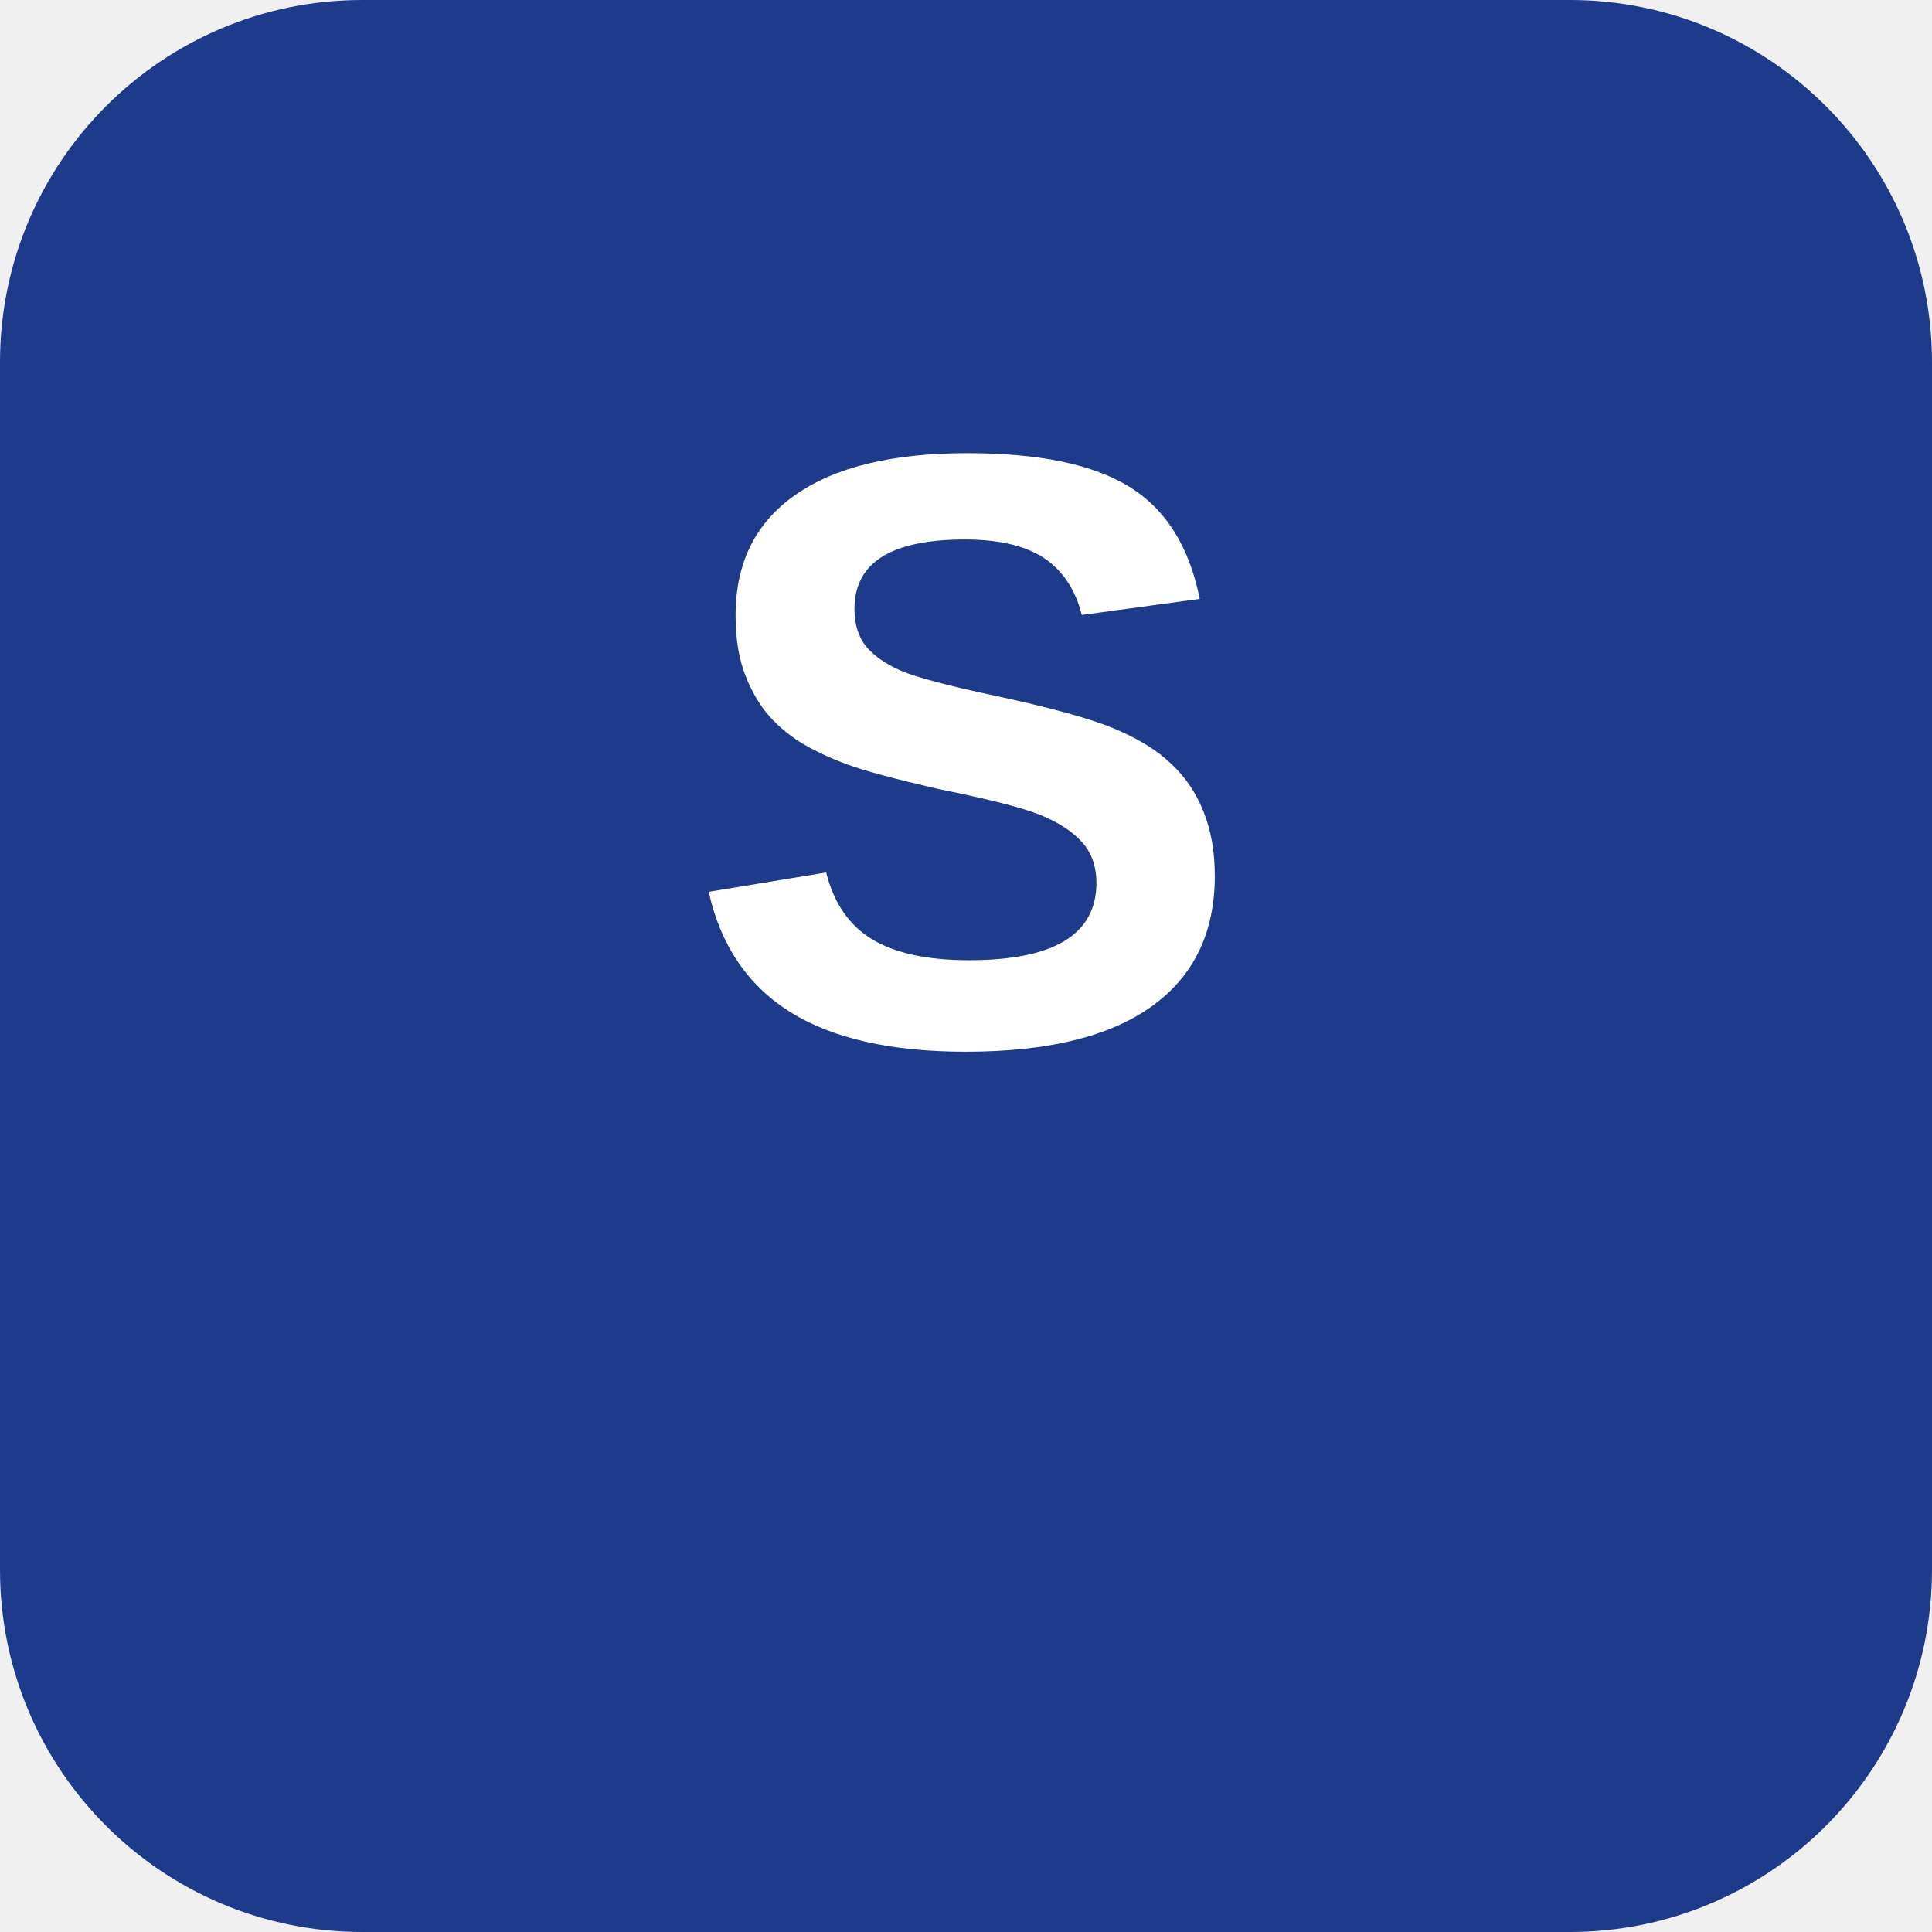
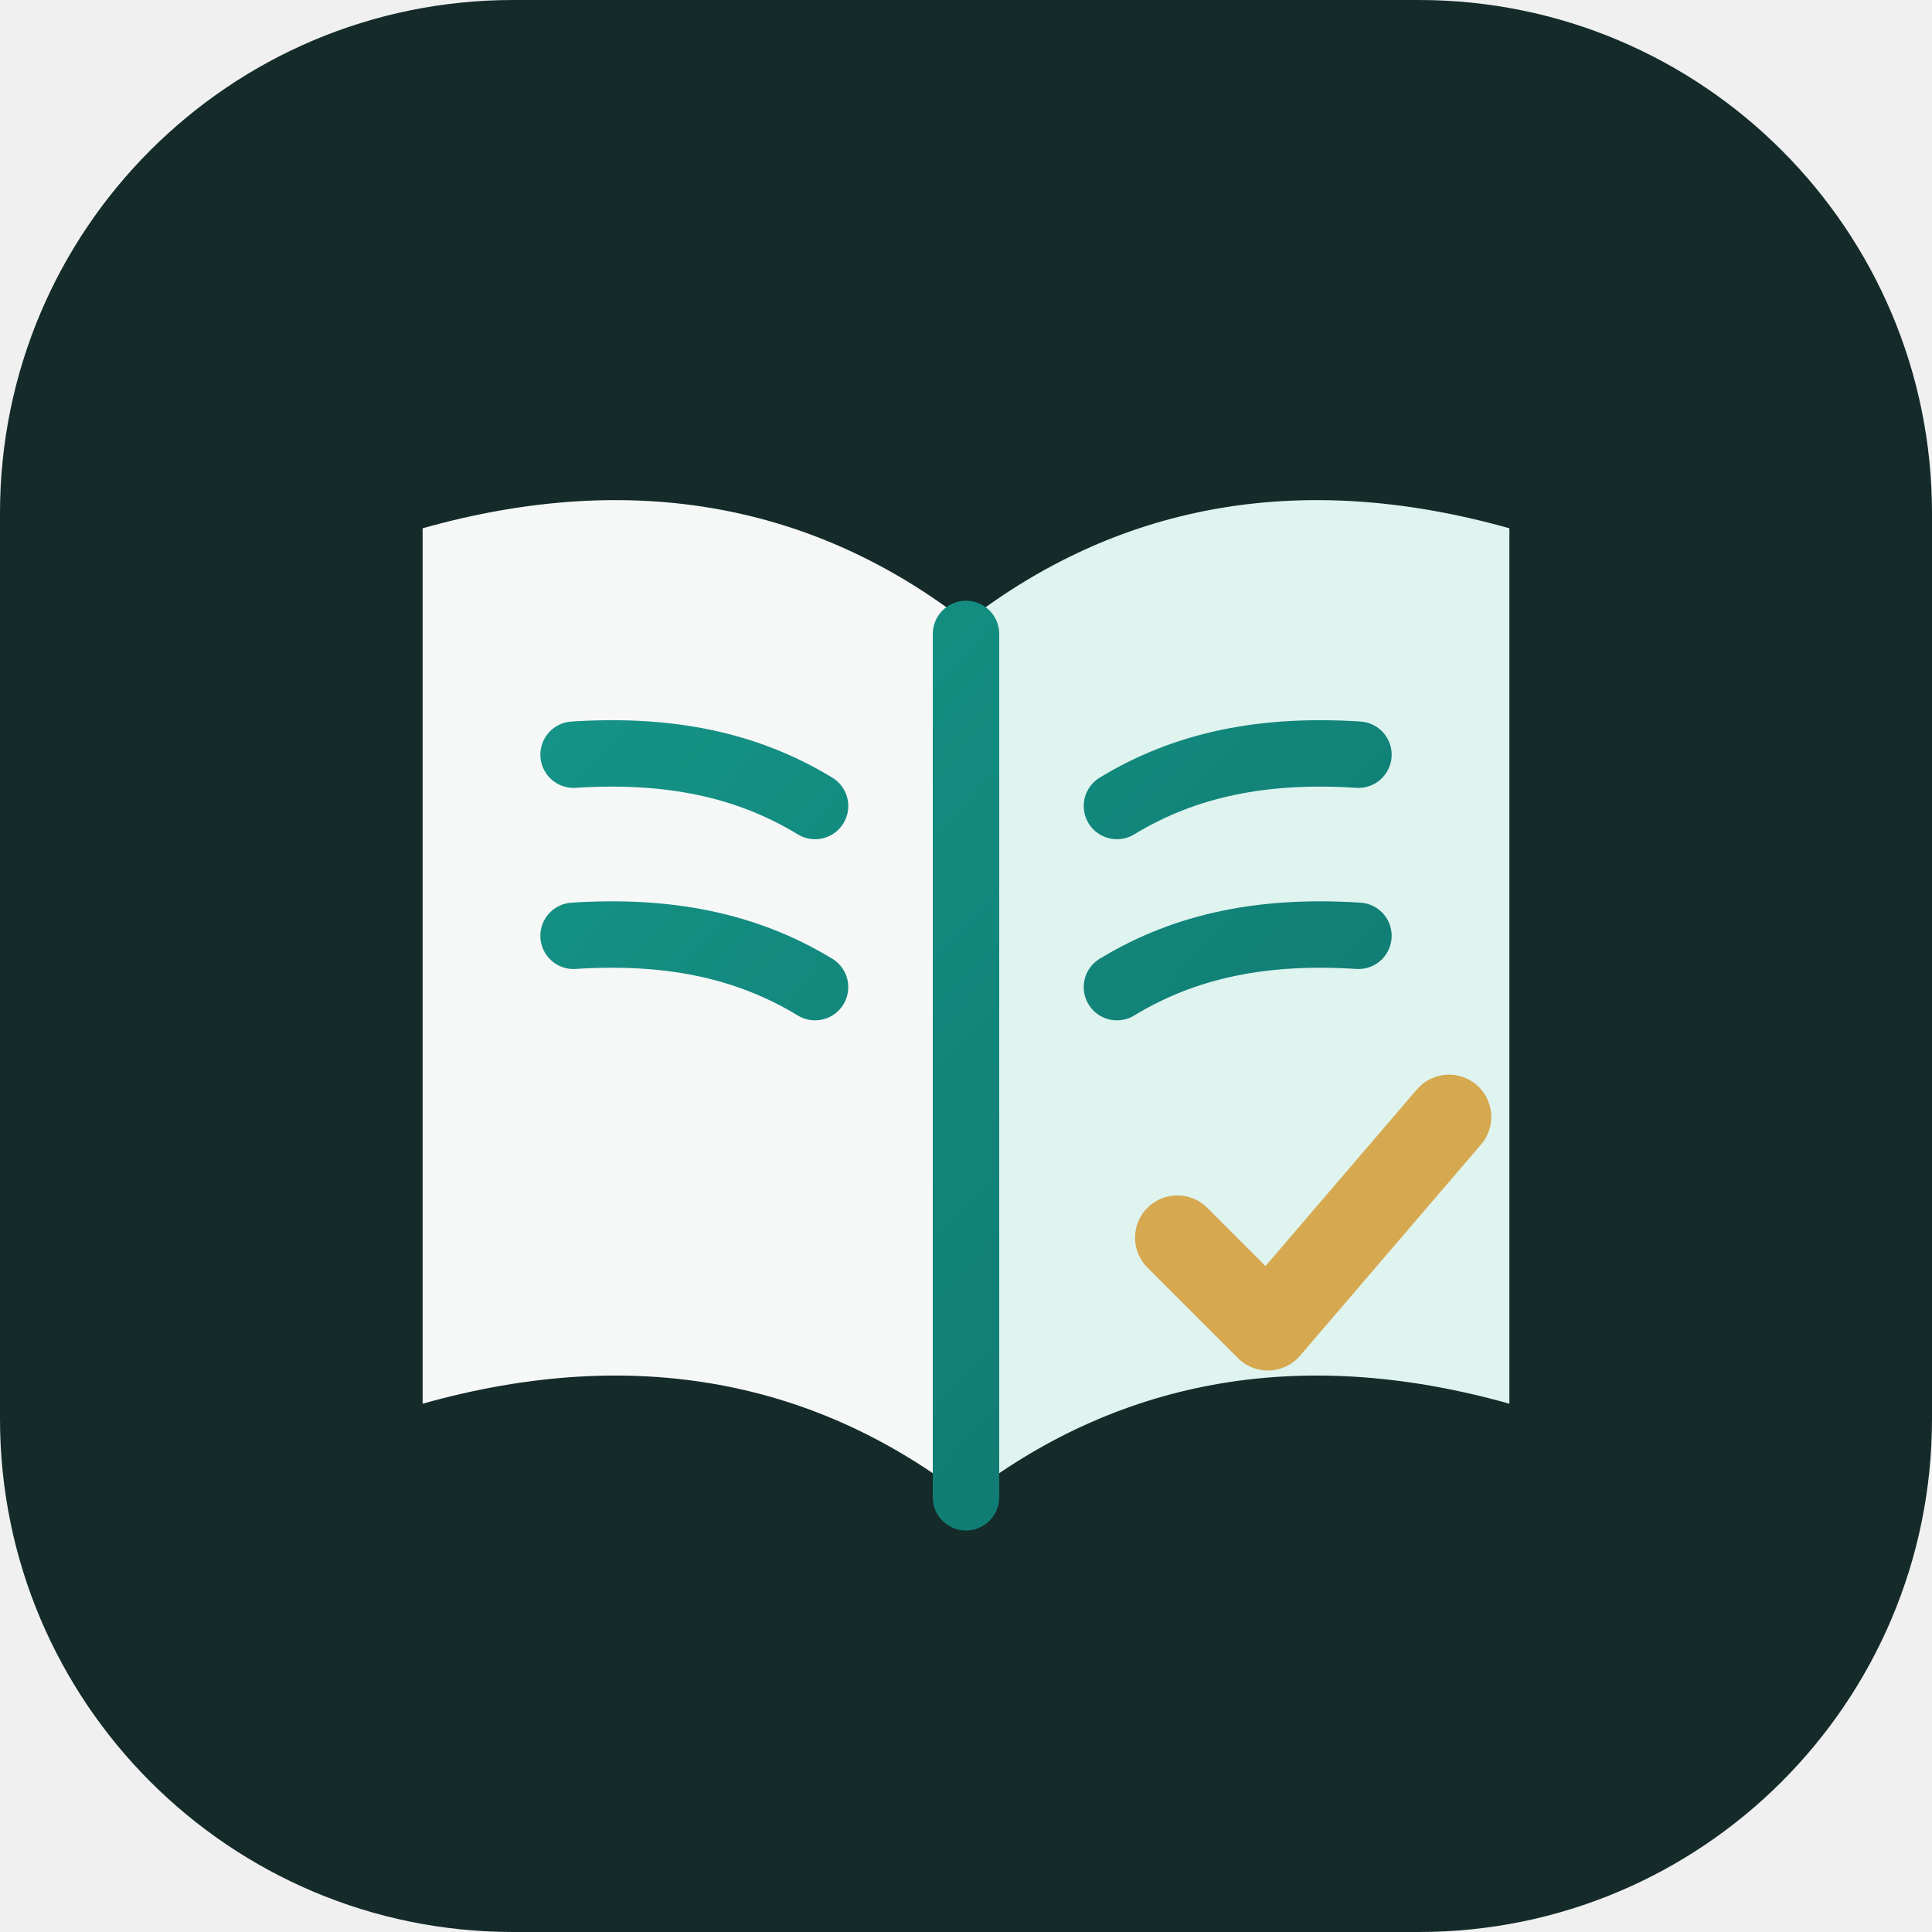
- <svg xmlns="http://www.w3.org/2000/svg" width="64" height="64" viewBox="0 0 64 64">
-   <rect width="64" height="64" rx="12" fill="#1e3a8a" />
-   <text x="50%" y="54%" text-anchor="middle" font-size="28" font-family="Arial" fill="#ffffff" font-weight="bold">S</text>
+ <svg xmlns="http://www.w3.org/2000/svg" viewBox="0 0 64 64" role="img" aria-labelledby="title">
+   <defs>
+     <linearGradient id="mark" x1="0" y1="0" x2="1" y2="1">
+       <stop offset="0" stop-color="#159487" />
+       <stop offset="1" stop-color="#0f766e" />
+     </linearGradient>
+   </defs>
+   <rect width="64" height="64" rx="17" fill="#142b2a" />
+   <path d="M14 17.5c7.1-2 13.1-.7 18 3.1v29c-4.9-3.8-10.9-5.1-18-3.1z" fill="#fff" fill-opacity=".96" />
+   <path d="M50 17.5c-7.1-2-13.1-.7-18 3.1v29c4.9-3.8 10.9-5.1 18-3.1z" fill="#dff3ef" />
+   <path d="M32 21v28.6M19 25c3.1-.2 5.7.3 8 1.7M19 31c3.1-.2 5.7.3 8 1.7M45 25c-3.1-.2-5.7.3-8 1.7M45 31c-3.1-.2-5.7.3-8 1.7" fill="none" stroke="url(#mark)" stroke-width="2.2" stroke-linecap="round" />
+   <path d="m39 41 3 3 6-7" fill="none" stroke="#d6a84f" stroke-width="2.8" stroke-linecap="round" stroke-linejoin="round" />
</svg>
